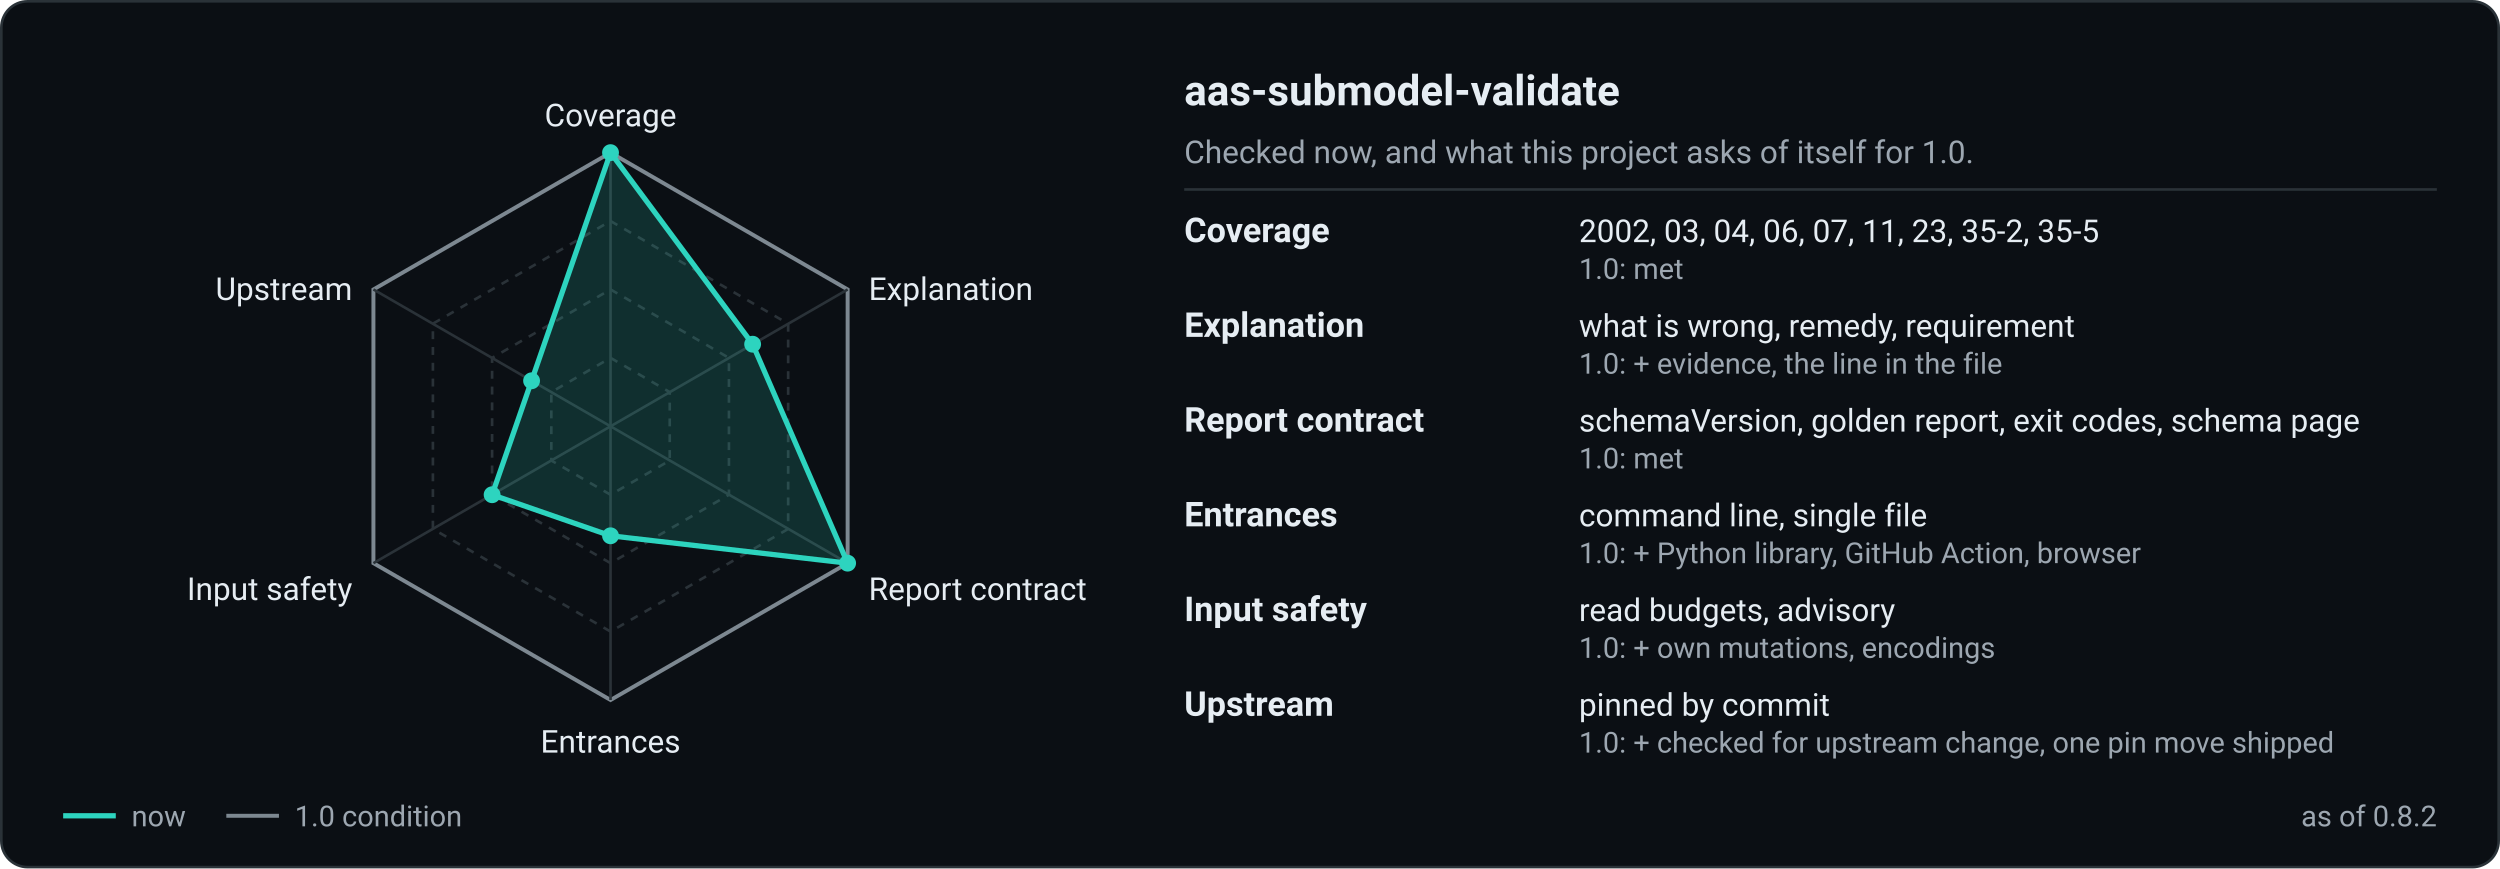
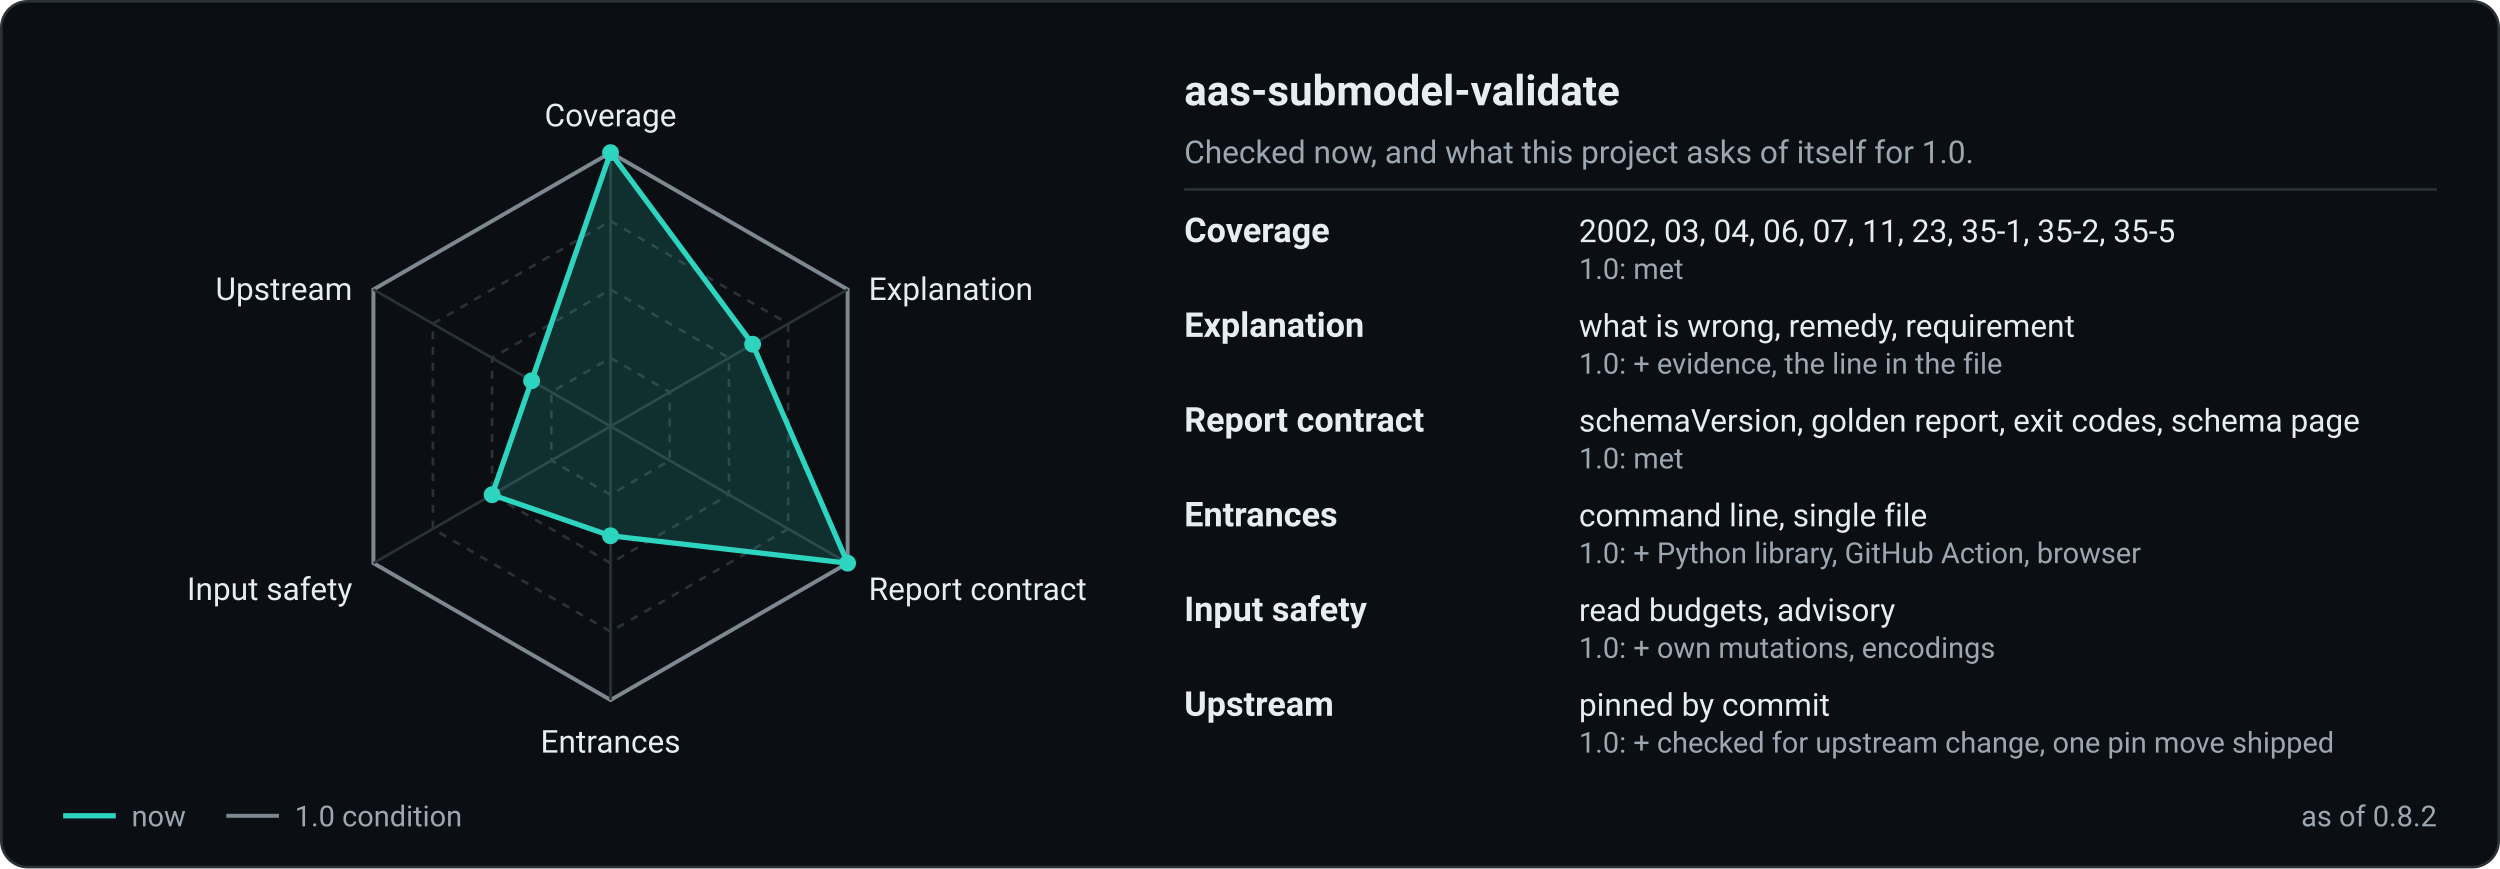
<svg xmlns="http://www.w3.org/2000/svg" width="950" height="330" viewBox="0 0 950 330" role="img" aria-labelledby="t d">
  <rect x="0.5" y="0.5" width="949" height="329" rx="10" fill="#0b0f14" stroke="#2a3238" />
  <polygon points="232.0,136.0 254.5,149.0 254.5,175.0 232.0,188.0 209.5,175.0 209.5,149.0" fill="none" stroke="#2a3238" stroke-width="1" stroke-dasharray="3 3" />
  <polygon points="232.0,110.0 277.0,136.0 277.0,188.0 232.0,214.0 187.0,188.0 187.0,136.0" fill="none" stroke="#2a3238" stroke-width="1" stroke-dasharray="3 3" />
  <polygon points="232.0,84.0 299.5,123.0 299.5,201.0 232.0,240.0 164.5,201.0 164.5,123.0" fill="none" stroke="#2a3238" stroke-width="1" stroke-dasharray="3 3" />
  <polygon points="232.0,58.0 322.1,110.0 322.1,214.0 232.0,266.0 141.9,214.0 141.9,110.0" fill="none" stroke="#7d8891" stroke-width="1.5" />
  <line x1="232" y1="162" x2="232.0" y2="58.0" stroke="#2a3238" stroke-width="1" />
  <line x1="232" y1="162" x2="322.1" y2="110.0" stroke="#2a3238" stroke-width="1" />
  <line x1="232" y1="162" x2="322.1" y2="214.0" stroke="#2a3238" stroke-width="1" />
  <line x1="232" y1="162" x2="232.0" y2="266.0" stroke="#2a3238" stroke-width="1" />
  <line x1="232" y1="162" x2="141.9" y2="214.0" stroke="#2a3238" stroke-width="1" />
  <line x1="232" y1="162" x2="141.9" y2="110.0" stroke="#2a3238" stroke-width="1" />
  <polygon points="232.0,58.0 286.0,130.8 322.1,214.0 232.0,203.6 187.0,188.0 202.0,144.7" fill="#2dd4bf" fill-opacity="0.16" stroke="#2dd4bf" stroke-width="2" stroke-linejoin="round" />
  <circle cx="232.0" cy="58.0" r="3.2" fill="#2dd4bf" />
  <circle cx="286.0" cy="130.8" r="3.2" fill="#2dd4bf" />
  <circle cx="322.1" cy="214.0" r="3.2" fill="#2dd4bf" />
  <circle cx="232.0" cy="203.6" r="3.2" fill="#2dd4bf" />
  <circle cx="187.0" cy="188.0" r="3.2" fill="#2dd4bf" />
  <circle cx="202.0" cy="144.7" r="3.2" fill="#2dd4bf" />
  <text x="232.0" y="48.0" text-anchor="middle" font-family="-apple-system, 'Segoe UI', Roboto, 'Helvetica Neue', Arial, sans-serif" font-size="12" fill="#e6edf3">Coverage</text>
  <text x="330.1" y="114.0" text-anchor="start" font-family="-apple-system, 'Segoe UI', Roboto, 'Helvetica Neue', Arial, sans-serif" font-size="12" fill="#e6edf3">Explanation</text>
  <text x="330.1" y="228.0" text-anchor="start" font-family="-apple-system, 'Segoe UI', Roboto, 'Helvetica Neue', Arial, sans-serif" font-size="12" fill="#e6edf3">Report contract</text>
  <text x="232.0" y="286.0" text-anchor="middle" font-family="-apple-system, 'Segoe UI', Roboto, 'Helvetica Neue', Arial, sans-serif" font-size="12" fill="#e6edf3">Entrances</text>
  <text x="133.9" y="228.0" text-anchor="end" font-family="-apple-system, 'Segoe UI', Roboto, 'Helvetica Neue', Arial, sans-serif" font-size="12" fill="#e6edf3">Input safety</text>
  <text x="133.9" y="114.0" text-anchor="end" font-family="-apple-system, 'Segoe UI', Roboto, 'Helvetica Neue', Arial, sans-serif" font-size="12" fill="#e6edf3">Upstream</text>
  <line x1="24" y1="310" x2="44" y2="310" stroke="#2dd4bf" stroke-width="2" />
  <text x="50" y="314" font-family="-apple-system, 'Segoe UI', Roboto, 'Helvetica Neue', Arial, sans-serif" font-size="11" fill="#9da7b1">now</text>
  <line x1="86" y1="310" x2="106" y2="310" stroke="#7d8891" stroke-width="1.5" />
  <text x="112" y="314" font-family="-apple-system, 'Segoe UI', Roboto, 'Helvetica Neue', Arial, sans-serif" font-size="11" fill="#9da7b1">1.0 condition</text>
  <text x="926" y="314" text-anchor="end" font-family="-apple-system, 'Segoe UI', Roboto, 'Helvetica Neue', Arial, sans-serif" font-size="11" fill="#9da7b1">as of 0.8.2</text>
  <text x="450" y="40" font-family="-apple-system, 'Segoe UI', Roboto, 'Helvetica Neue', Arial, sans-serif" font-size="16" font-weight="600" fill="#e6edf3">aas-submodel-validate</text>
  <text x="450" y="62" font-family="-apple-system, 'Segoe UI', Roboto, 'Helvetica Neue', Arial, sans-serif" font-size="12" fill="#9da7b1">Checked now, and what this project asks of itself for 1.0.</text>
  <line x1="450" y1="72" x2="926" y2="72" stroke="#2a3238" />
  <text x="450" y="92" font-family="-apple-system, 'Segoe UI', Roboto, 'Helvetica Neue', Arial, sans-serif" font-size="13" font-weight="600" fill="#e6edf3">Coverage</text>
-   <text x="600" y="92" font-family="-apple-system, 'Segoe UI', Roboto, 'Helvetica Neue', Arial, sans-serif" font-size="12" fill="#e6edf3">2002, 03, 04, 06, 07, 11, 23, 35-2, 35-5</text>
+   <text x="600" y="92" font-family="-apple-system, 'Segoe UI', Roboto, 'Helvetica Neue', Arial, sans-serif" font-size="12" fill="#e6edf3">2002, 03, 04, 06, 07, 11, 23, 35-1, 35-2, 35-5</text>
  <text x="600" y="106" font-family="-apple-system, 'Segoe UI', Roboto, 'Helvetica Neue', Arial, sans-serif" font-size="11" fill="#9da7b1">1.0: met</text>
  <text x="450" y="128" font-family="-apple-system, 'Segoe UI', Roboto, 'Helvetica Neue', Arial, sans-serif" font-size="13" font-weight="600" fill="#e6edf3">Explanation</text>
  <text x="600" y="128" font-family="-apple-system, 'Segoe UI', Roboto, 'Helvetica Neue', Arial, sans-serif" font-size="12" fill="#e6edf3">what is wrong, remedy, requirement</text>
  <text x="600" y="142" font-family="-apple-system, 'Segoe UI', Roboto, 'Helvetica Neue', Arial, sans-serif" font-size="11" fill="#9da7b1">1.0: + evidence, the line in the file</text>
  <text x="450" y="164" font-family="-apple-system, 'Segoe UI', Roboto, 'Helvetica Neue', Arial, sans-serif" font-size="13" font-weight="600" fill="#e6edf3">Report contract</text>
  <text x="600" y="164" font-family="-apple-system, 'Segoe UI', Roboto, 'Helvetica Neue', Arial, sans-serif" font-size="12" fill="#e6edf3">schemaVersion, golden report, exit codes, schema page</text>
  <text x="600" y="178" font-family="-apple-system, 'Segoe UI', Roboto, 'Helvetica Neue', Arial, sans-serif" font-size="11" fill="#9da7b1">1.0: met</text>
  <text x="450" y="200" font-family="-apple-system, 'Segoe UI', Roboto, 'Helvetica Neue', Arial, sans-serif" font-size="13" font-weight="600" fill="#e6edf3">Entrances</text>
  <text x="600" y="200" font-family="-apple-system, 'Segoe UI', Roboto, 'Helvetica Neue', Arial, sans-serif" font-size="12" fill="#e6edf3">command line, single file</text>
  <text x="600" y="214" font-family="-apple-system, 'Segoe UI', Roboto, 'Helvetica Neue', Arial, sans-serif" font-size="11" fill="#9da7b1">1.0: + Python library, GitHub Action, browser</text>
  <text x="450" y="236" font-family="-apple-system, 'Segoe UI', Roboto, 'Helvetica Neue', Arial, sans-serif" font-size="13" font-weight="600" fill="#e6edf3">Input safety</text>
  <text x="600" y="236" font-family="-apple-system, 'Segoe UI', Roboto, 'Helvetica Neue', Arial, sans-serif" font-size="12" fill="#e6edf3">read budgets, advisory</text>
  <text x="600" y="250" font-family="-apple-system, 'Segoe UI', Roboto, 'Helvetica Neue', Arial, sans-serif" font-size="11" fill="#9da7b1">1.0: + own mutations, encodings</text>
  <text x="450" y="272" font-family="-apple-system, 'Segoe UI', Roboto, 'Helvetica Neue', Arial, sans-serif" font-size="13" font-weight="600" fill="#e6edf3">Upstream</text>
  <text x="600" y="272" font-family="-apple-system, 'Segoe UI', Roboto, 'Helvetica Neue', Arial, sans-serif" font-size="12" fill="#e6edf3">pinned by commit</text>
  <text x="600" y="286" font-family="-apple-system, 'Segoe UI', Roboto, 'Helvetica Neue', Arial, sans-serif" font-size="11" fill="#9da7b1">1.0: + checked for upstream change, one pin move shipped</text>
</svg>
